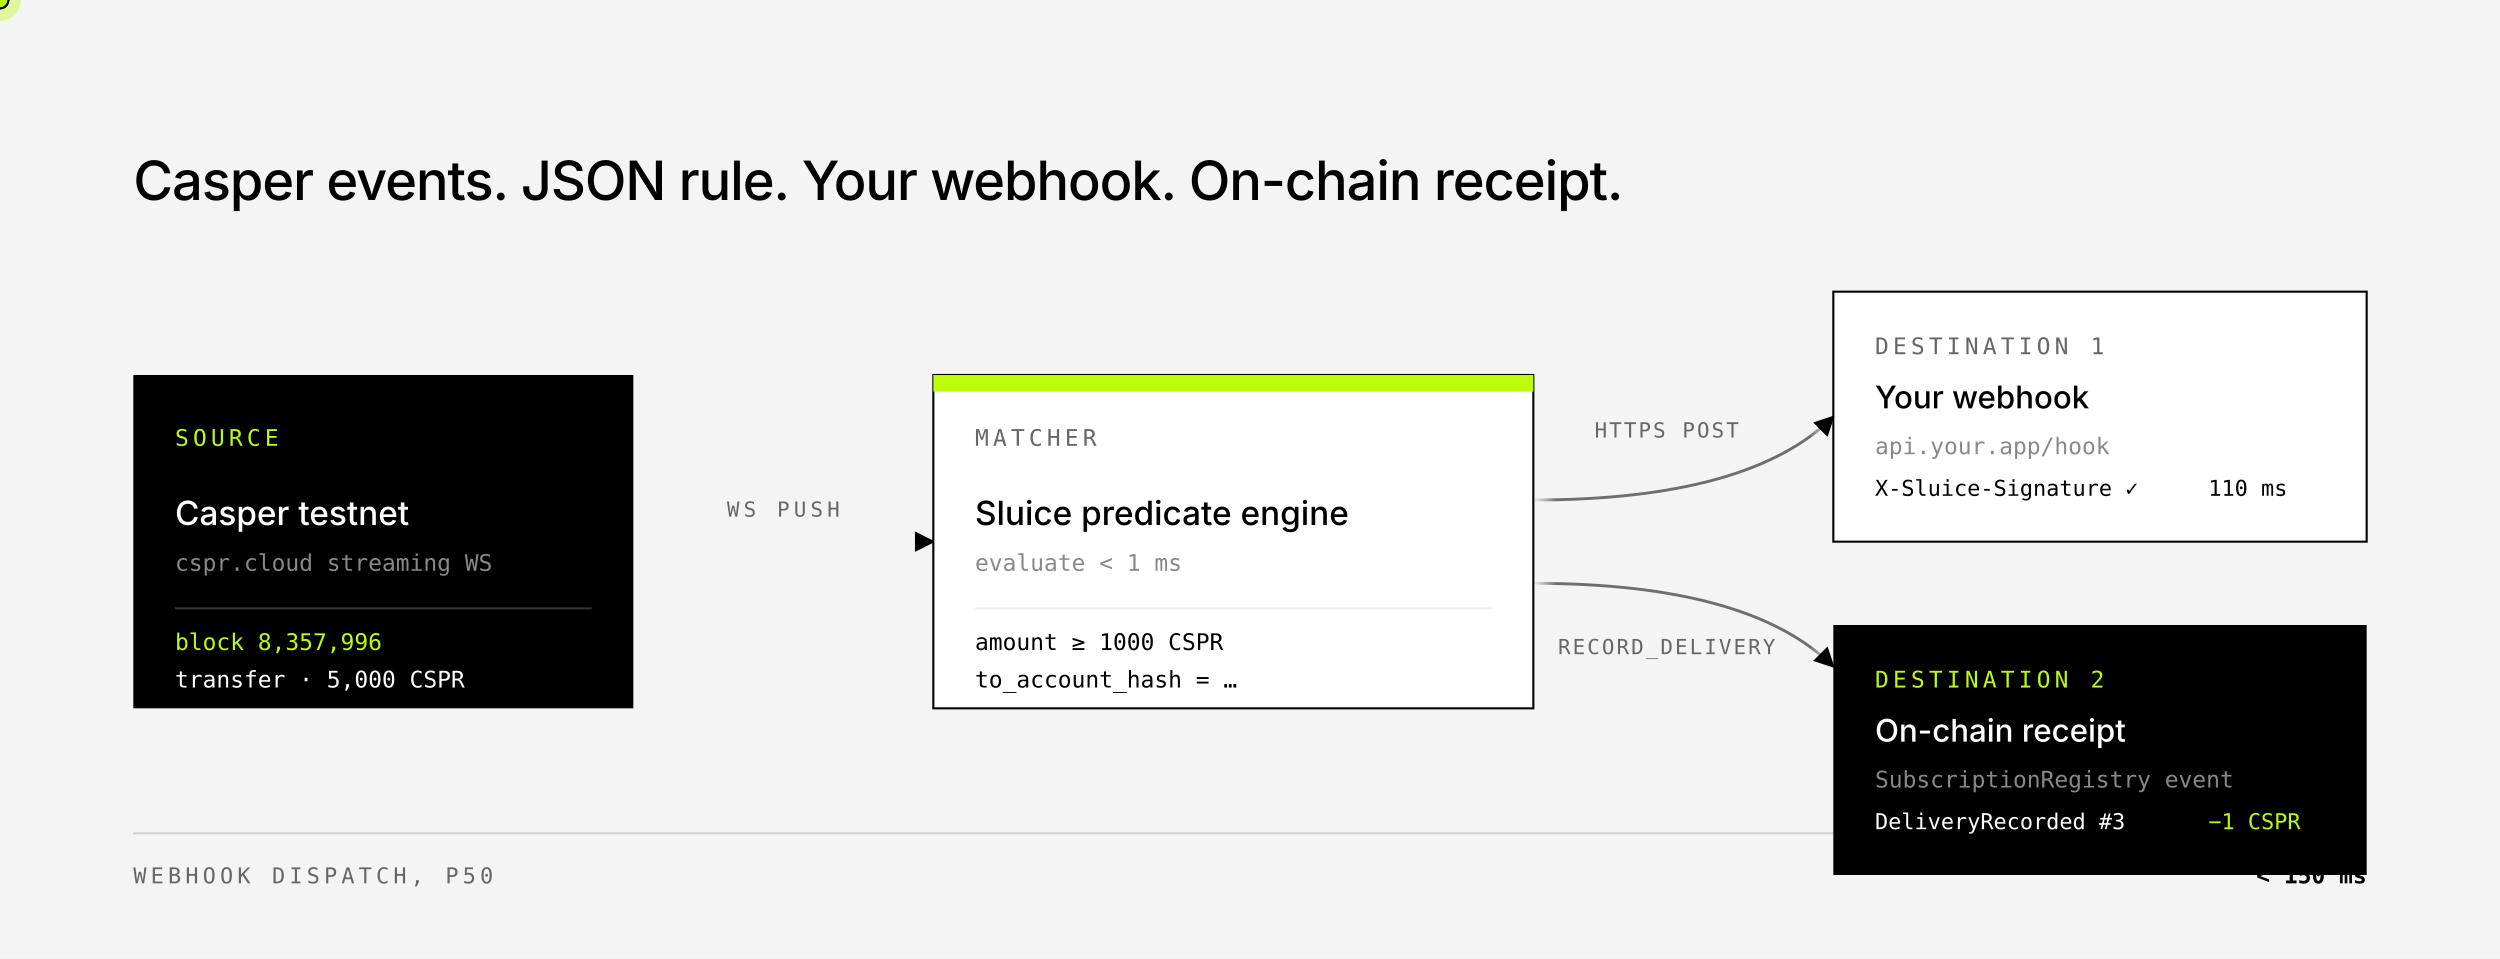
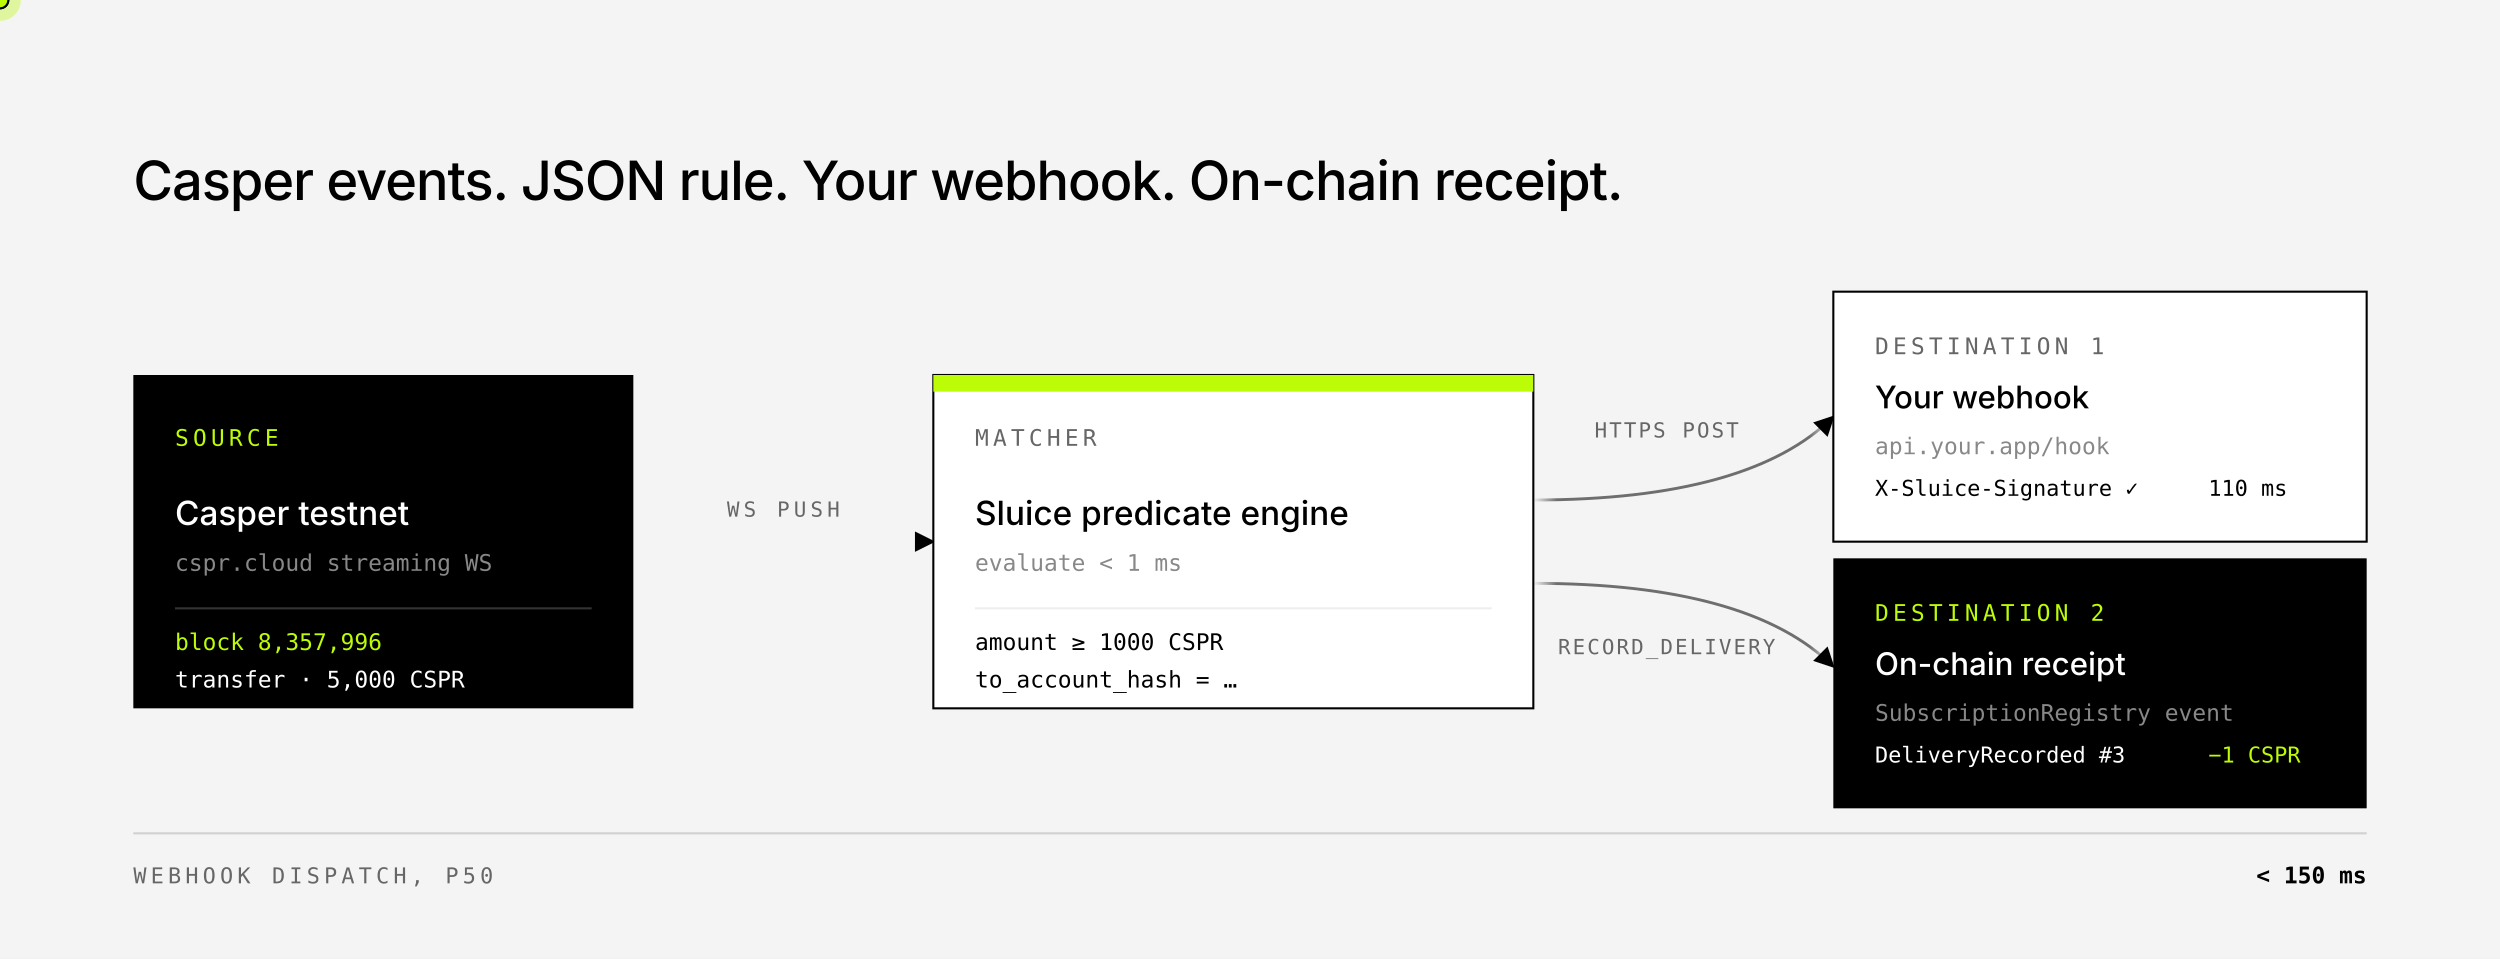
<svg xmlns="http://www.w3.org/2000/svg" viewBox="0 0 1200 460" role="img" aria-label="Sluice pipeline. Casper testnet stream flows into the matcher. Matching events fan out to your webhook and to an on-chain record_delivery receipt." font-family="'JetBrains Mono', ui-monospace, monospace">
  <defs>
    <linearGradient id="pipe-line" x1="0" y1="0" x2="1" y2="0">
      <stop offset="0" stop-color="#000" stop-opacity="0" />
      <stop offset=".08" stop-color="#000" stop-opacity=".55" />
      <stop offset=".92" stop-color="#000" stop-opacity=".55" />
      <stop offset="1" stop-color="#000" stop-opacity="0" />
    </linearGradient>
    <marker id="arrowhead" viewBox="0 0 10 10" refX="9" refY="5" markerWidth="7" markerHeight="7" orient="auto">
      <path d="M0,0 L10,5 L0,10 Z" fill="#000" />
    </marker>
  </defs>
  <rect width="1200" height="460" fill="#f4f4f4" />
  <g transform="translate(64,96)">
    <text font-family="'Casper Sans', Inter, system-ui, sans-serif" font-size="26" font-weight="500" letter-spacing="-0.5" fill="#000">
      Casper events. JSON rule. Your webhook. On-chain receipt.
    </text>
  </g>
  <g transform="translate(64,180)">
    <rect width="240" height="160" fill="#000" />
    <text x="20" y="34" font-size="11" letter-spacing="2" fill="#bcfc07">SOURCE</text>
    <text x="20" y="72" font-size="16" fill="#fff" font-family="'Casper Sans', Inter, sans-serif" font-weight="500">Casper testnet</text>
    <text x="20" y="94" font-size="11" fill="#888">cspr.cloud streaming WS</text>
    <line x1="20" y1="112" x2="220" y2="112" stroke="#333" stroke-width="1" />
    <text x="20" y="132" font-size="11" fill="#bcfc07">block 8,357,996</text>
    <text x="20" y="150" font-size="11" fill="#fff">transfer · 5,000 CSPR</text>
  </g>
  <g>
    <path id="wire1" d="M 304 260 L 448 260" fill="none" stroke="url(#pipe-line)" stroke-width="1.4" marker-end="url(#arrowhead)" />
    <text x="376" y="248" text-anchor="middle" font-size="10" letter-spacing="2" fill="#666">WS PUSH</text>
  </g>
  <g transform="translate(448,180)">
    <rect width="288" height="160" fill="#fff" stroke="#000" stroke-width="1" />
    <rect width="288" height="8" fill="#bcfc07" />
    <text x="20" y="34" font-size="11" letter-spacing="2" fill="#666">MATCHER</text>
    <text x="20" y="72" font-size="16" fill="#000" font-family="'Casper Sans', Inter, sans-serif" font-weight="500">Sluice predicate engine</text>
    <text x="20" y="94" font-size="11" fill="#888">evaluate &lt; 1 ms</text>
    <line x1="20" y1="112" x2="268" y2="112" stroke="#eee" stroke-width="1" />
    <text x="20" y="132" font-size="11" fill="#000">amount ≥ 1000 CSPR</text>
    <text x="20" y="150" font-size="11" fill="#000">to_account_hash = …</text>
  </g>
  <g>
    <path id="wire2a" d="M 736 240 Q 840 240 880 200" fill="none" stroke="url(#pipe-line)" stroke-width="1.4" marker-end="url(#arrowhead)" />
    <text x="800" y="210" text-anchor="middle" font-size="10" letter-spacing="1" fill="#666">HTTPS POST</text>
    <path id="wire2b" d="M 736 280 Q 840 280 880 320" fill="none" stroke="url(#pipe-line)" stroke-width="1.4" marker-end="url(#arrowhead)" />
    <text x="800" y="314" text-anchor="middle" font-size="10" letter-spacing="1" fill="#666">RECORD_DELIVERY</text>
  </g>
  <g transform="translate(880,140)">
    <rect width="256" height="120" fill="#fff" stroke="#000" stroke-width="1" />
    <text x="20" y="30" font-size="11" letter-spacing="2" fill="#666">DESTINATION 1</text>
    <text x="20" y="56" font-size="15" fill="#000" font-family="'Casper Sans', Inter, sans-serif" font-weight="500">Your webhook</text>
    <text x="20" y="78" font-size="11" fill="#888">api.your.app/hook</text>
    <text x="20" y="98" font-size="10.5" fill="#000">X-Sluice-Signature ✓</text>
    <text x="180" y="98" font-size="10.5" fill="#000">110 ms</text>
  </g>
-   <g transform="translate(880,300)">
+   <g transform="translate(880,268)">
    <rect width="256" height="120" fill="#000" />
    <text x="20" y="30" font-size="11" letter-spacing="2" fill="#bcfc07">DESTINATION 2</text>
    <text x="20" y="56" font-size="15" fill="#fff" font-family="'Casper Sans', Inter, sans-serif" font-weight="500">On-chain receipt</text>
    <text x="20" y="78" font-size="11" fill="#888">SubscriptionRegistry event</text>
    <text x="20" y="98" font-size="10.5" fill="#fff">DeliveryRecorded #3</text>
    <text x="180" y="98" font-size="10.5" fill="#bcfc07">−1 CSPR</text>
  </g>
  <g>
    <circle r="10" fill="#bcfc07" fill-opacity=".2">
      <animateMotion begin="0s" dur="2.2s" repeatCount="indefinite" path="M 304 260 L 448 260 L 736 240 Q 840 240 880 200" />
    </circle>
    <circle r="4" fill="#bcfc07" stroke="#000" stroke-width="1">
      <animateMotion begin="0s" dur="2.2s" repeatCount="indefinite" path="M 304 260 L 448 260 L 736 240 Q 840 240 880 200" />
    </circle>
    <circle r="10" fill="#bcfc07" fill-opacity=".2">
      <animateMotion begin="1.1s" dur="2.2s" repeatCount="indefinite" path="M 304 260 L 448 260 L 736 280 Q 840 280 880 320" />
    </circle>
    <circle r="4" fill="#bcfc07" stroke="#000" stroke-width="1">
      <animateMotion begin="1.1s" dur="2.2s" repeatCount="indefinite" path="M 304 260 L 448 260 L 736 280 Q 840 280 880 320" />
    </circle>
  </g>
  <g transform="translate(64,400)">
    <line x1="0" y1="0" x2="1072" y2="0" stroke="#000" stroke-width="1" stroke-opacity=".15" />
    <text y="24" font-size="10.5" letter-spacing="2" fill="#666">WEBHOOK DISPATCH, P50</text>
    <text x="1072" y="24" text-anchor="end" font-size="11" fill="#000" font-weight="600">&lt; 150 ms</text>
  </g>
</svg>
